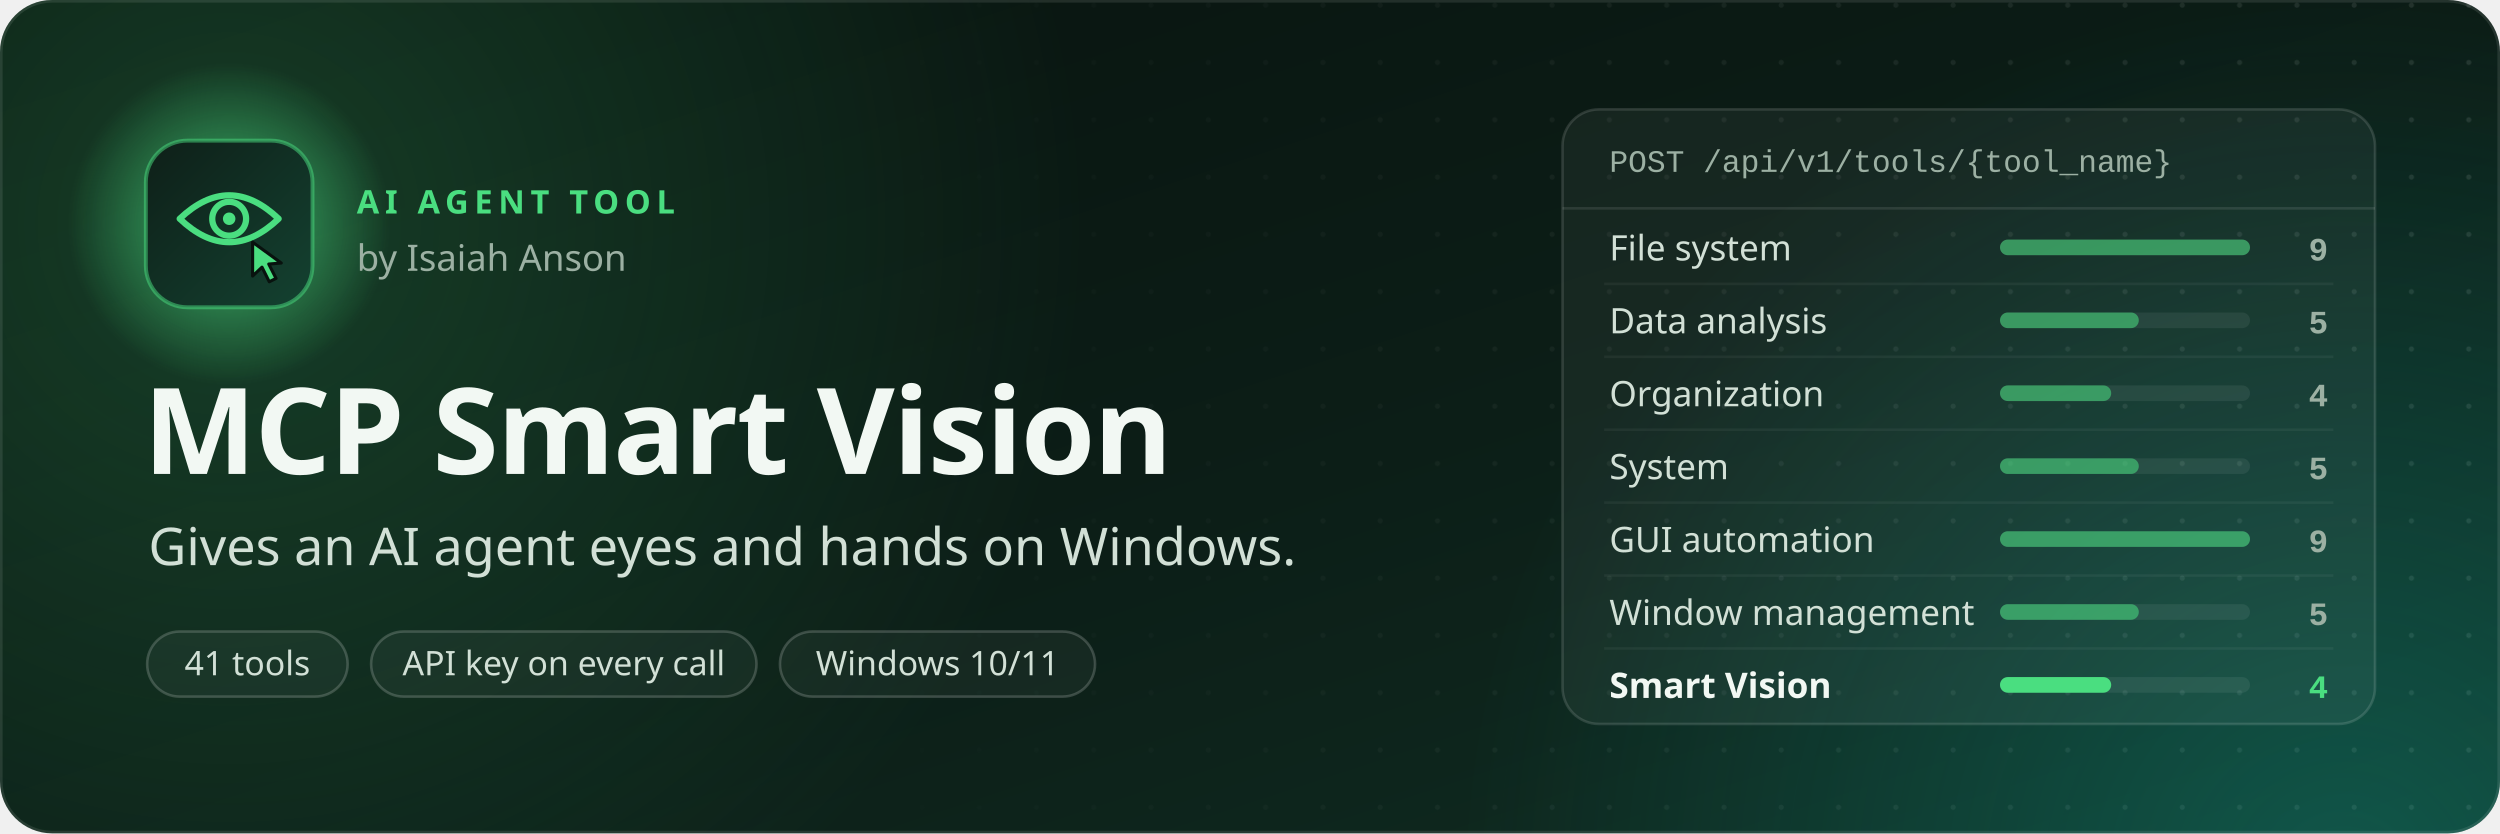
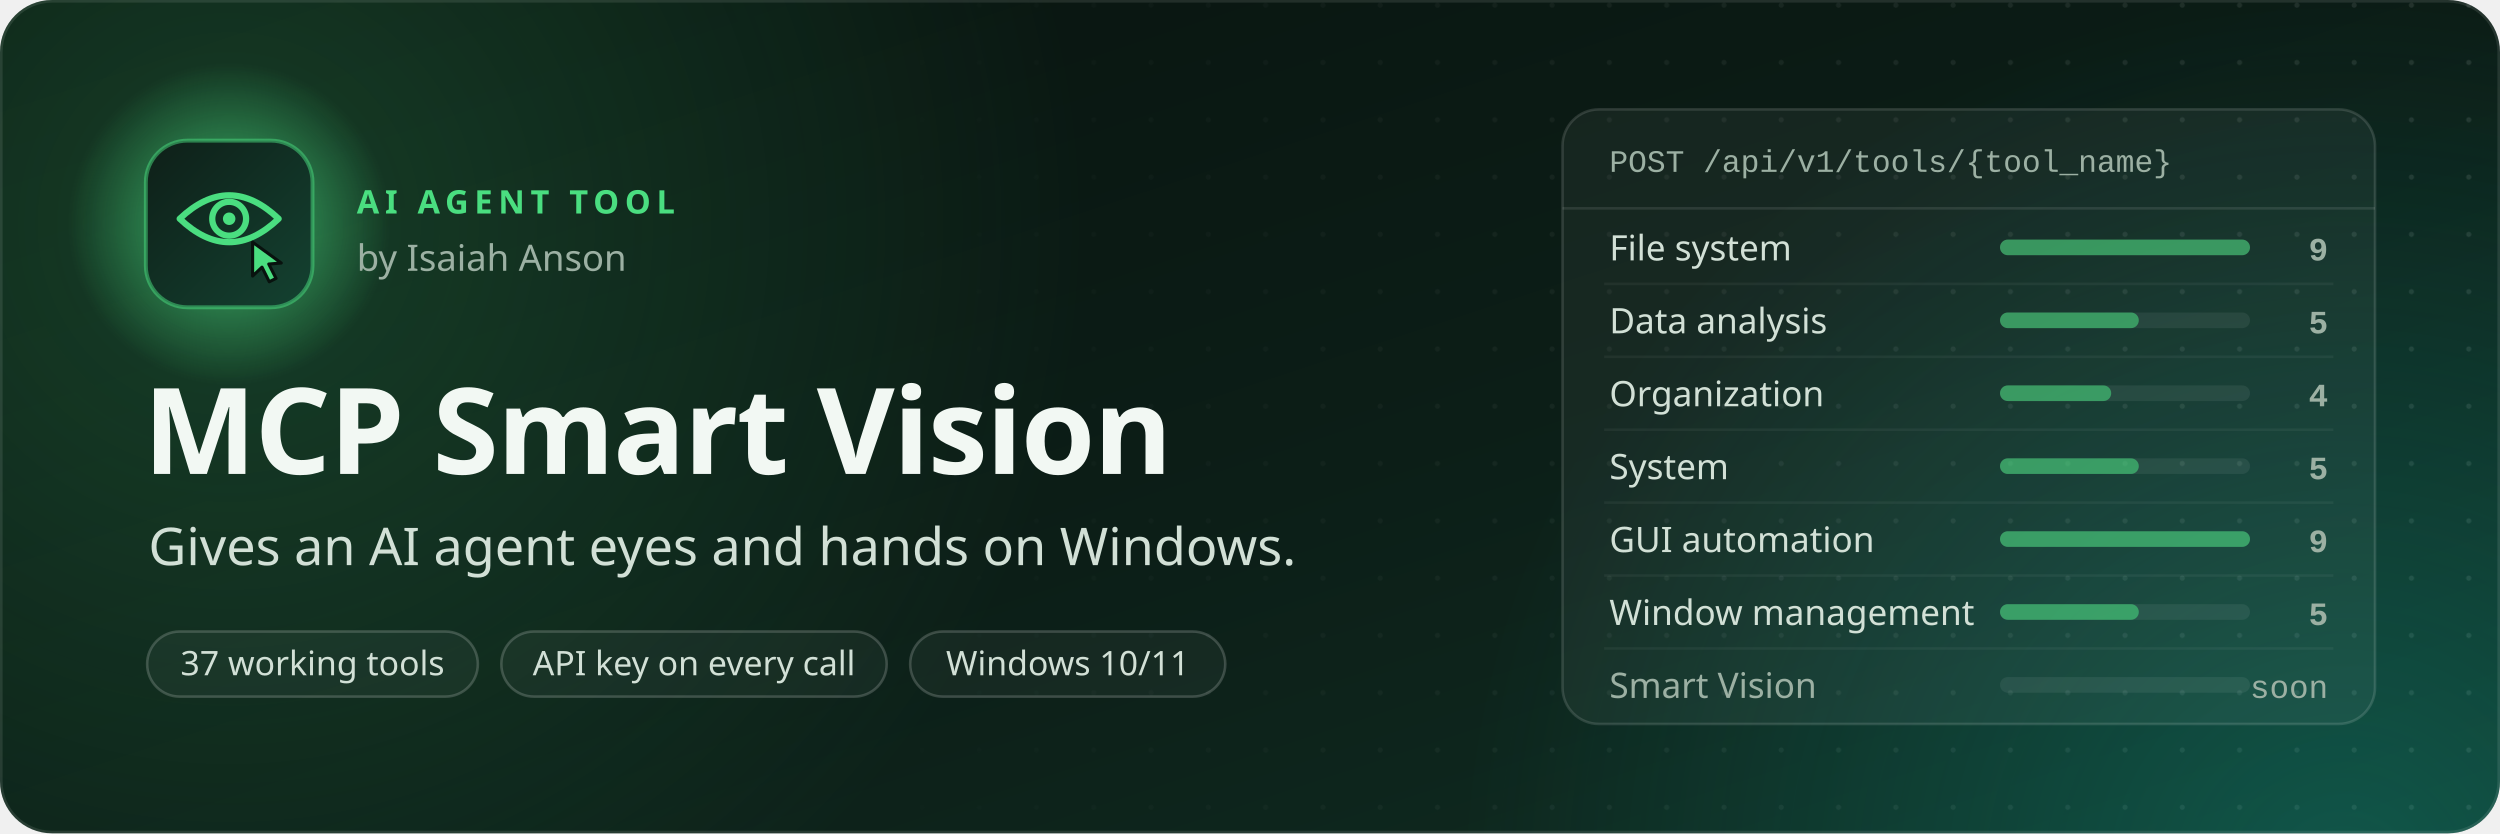
- <svg xmlns="http://www.w3.org/2000/svg" viewBox="0 0 960 320" width="960" height="320" role="img" aria-label="MCP Smart Vision, an AI agent tool by Isaiah Anson. Gives an AI agent eyes and hands on Windows. 41 tools, API key on every call, Windows 10/11.">
+ <svg xmlns="http://www.w3.org/2000/svg" viewBox="0 0 960 320" width="960" height="320" role="img" aria-label="MCP Smart Vision, an AI agent tool by Isaiah Anson. Gives an AI agent eyes and hands on Windows. 37 working tools, API key on every call, Windows 10/11.">
  <style>
@keyframes in{from{opacity:0}to{opacity:1}}
@keyframes lit{from{opacity:.3}to{opacity:1}}
@keyframes rise{from{opacity:0;transform:translateY(6px)}to{opacity:1;transform:translateY(0)}}
@keyframes pulse{0%,100%{opacity:.5}50%{opacity:1}}
@keyframes grow{from{transform:scaleX(0)}to{transform:scaleX(1)}}
.in{animation:in .45s ease both}
.lit{animation:lit .45s ease both}
.chip{animation:rise .5s ease 1.9s both}
.halo{animation:pulse 3.4s ease-in-out infinite}
.beat{animation:pulse 2.4s ease-in-out infinite}
.grow{transform-box:fill-box;transform-origin:0 50%;animation:grow .7s cubic-bezier(.3,.7,.2,1) both}
@media (prefers-reduced-motion:reduce){.in,.lit,.chip,.halo,.beat,.grow{animation:none}}
</style>
  <defs>
    <linearGradient id="bg" x1="0" y1="0" x2="1" y2="1">
      <stop offset="0" stop-color="#08120e" />
      <stop offset="0.55" stop-color="#0c1e17" />
      <stop offset="1" stop-color="#0f2e23" />
    </linearGradient>
    <linearGradient id="tile" x1="0" y1="0" x2="1" y2="1">
      <stop offset="0" stop-color="#0e1f18" />
      <stop offset="1" stop-color="#144231" />
    </linearGradient>
    <radialGradient id="g1" cx="88" cy="86" r="330" gradientUnits="userSpaceOnUse">
      <stop offset="0" stop-color="#4ade80" stop-opacity="0.2" />
      <stop offset="1" stop-color="#4ade80" stop-opacity="0" />
    </radialGradient>
    <radialGradient id="g2" cx="900" cy="340" r="340" gradientUnits="userSpaceOnUse">
      <stop offset="0" stop-color="#14b8a6" stop-opacity="0.3" />
      <stop offset="1" stop-color="#14b8a6" stop-opacity="0" />
    </radialGradient>
    <radialGradient id="halo" cx="88" cy="86" r="62" gradientUnits="userSpaceOnUse">
      <stop offset="0.45" stop-color="#4ade80" stop-opacity="0.42" />
      <stop offset="1" stop-color="#4ade80" stop-opacity="0" />
    </radialGradient>
    <pattern id="dots" width="22" height="22" patternUnits="userSpaceOnUse">
      <circle cx="2" cy="2" r="1" fill="#ffffff" fill-opacity="0.5" />
    </pattern>
    <linearGradient id="fade" x1="0" y1="0" x2="1" y2="0">
      <stop offset="0.35" stop-color="#ffffff" stop-opacity="0" />
      <stop offset="1" stop-color="#ffffff" stop-opacity="0.2" />
    </linearGradient>
    <mask id="m">
      <rect width="960" height="320" fill="url(#fade)" />
    </mask>
    <clipPath id="clip">
      <rect width="960" height="320" rx="20" />
    </clipPath>
  </defs>
  <g clip-path="url(#clip)">
    <rect width="960" height="320" fill="url(#bg)" />
    <rect width="960" height="320" fill="url(#dots)" mask="url(#m)" />
    <rect width="960" height="320" fill="url(#g1)" />
    <rect width="960" height="320" fill="url(#g2)" />
  </g>
  <rect x="0.5" y="0.5" width="959" height="319" rx="19.5" fill="none" stroke="#ffffff" stroke-opacity="0.1" />
  <g font-family="-apple-system, BlinkMacSystemFont, 'Segoe UI', 'Noto Sans', Helvetica, Arial, sans-serif">
    <circle class="halo" cx="88" cy="86" r="62" fill="url(#halo)" />
    <rect x="56" y="54" width="64" height="64" rx="16" fill="url(#tile)" stroke="#4ade80" stroke-opacity="0.5" stroke-width="1.5" />
    <g fill="none" stroke="#4ade80" stroke-width="2.4" stroke-linecap="round" stroke-linejoin="round">
      <path d="M69 84 Q88 66 107 84 Q88 102 69 84 Z" />
      <circle cx="88" cy="84" r="6.5" />
      <circle cx="88" cy="84" r="2.4" fill="#4ade80" stroke="none" />
      <path d="M97 93 v13 l3.6 -3.4 l2.8 5.6 l2.6 -1.3 l-2.8 -5.5 l4.8 -0.4 Z" fill="#4ade80" stroke="#08120e" stroke-width="1.2" />
    </g>
    <text x="137" y="82" font-size="12.5" font-weight="700" letter-spacing="2.2" fill="#4ade80">AI AGENT TOOL</text>
    <text x="137" y="104" font-size="14" fill="#9cb0a3">by Isaiah Anson</text>
    <text x="55" y="182" font-size="46" font-weight="700" letter-spacing="-0.6" fill="#f2f8f3">MCP Smart Vision</text>
    <text x="57" y="217" font-size="20" fill="#d2e0d6">Gives an AI agent eyes and hands on Windows.</text>
-     <rect x="56.5" y="242.5" width="77" height="25" rx="12.5" fill="#ffffff" fill-opacity="0.04" stroke="#ffffff" stroke-opacity="0.18" />
-     <text x="95" y="259.3" font-size="13" fill="#d2e0d6" text-anchor="middle">41 tools</text>
-     <rect x="142.5" y="242.5" width="148" height="25" rx="12.5" fill="#ffffff" fill-opacity="0.04" stroke="#ffffff" stroke-opacity="0.18" />
-     <text x="216.5" y="259.3" font-size="13" fill="#d2e0d6" text-anchor="middle">API key on every call</text>
-     <rect x="299.5" y="242.5" width="121" height="25" rx="12.5" fill="#ffffff" fill-opacity="0.04" stroke="#ffffff" stroke-opacity="0.18" />
-     <text x="360" y="259.3" font-size="13" fill="#d2e0d6" text-anchor="middle">Windows 10/11</text>
+     <rect x="56.5" y="242.5" width="127" height="25" rx="12.5" fill="#ffffff" fill-opacity="0.04" stroke="#ffffff" stroke-opacity="0.18" />
+     <text x="120" y="259.3" font-size="13" fill="#d2e0d6" text-anchor="middle">37 working tools</text>
+     <rect x="192.5" y="242.5" width="148" height="25" rx="12.5" fill="#ffffff" fill-opacity="0.04" stroke="#ffffff" stroke-opacity="0.18" />
+     <text x="266.5" y="259.3" font-size="13" fill="#d2e0d6" text-anchor="middle">API key on every call</text>
+     <rect x="349.5" y="242.5" width="121" height="25" rx="12.5" fill="#ffffff" fill-opacity="0.04" stroke="#ffffff" stroke-opacity="0.18" />
+     <text x="410" y="259.3" font-size="13" fill="#d2e0d6" text-anchor="middle">Windows 10/11</text>
    <rect x="600" y="42" width="312" height="236" rx="14" fill="#ffffff" fill-opacity="0.05" stroke="#ffffff" stroke-opacity="0.13" />
    <text x="618" y="66" font-family="ui-monospace, SFMono-Regular, 'SF Mono', Menlo, Consolas, 'Liberation Mono', monospace" font-size="12" fill="#9cb0a3">POST /api/v1/tools/{tool_name}</text>
    <path d="M600 80 H912" stroke="#ffffff" stroke-opacity="0.1" />
    <text x="618" y="100" font-size="13.5" fill="#d2e0d6">File system</text>
    <rect x="768" y="92" width="96" height="6" rx="3" fill="#ffffff" fill-opacity="0.07" />
    <rect class="grow" style="animation-delay:0.50s" x="768" y="92" width="96.0" height="6" rx="3" fill="#4ade80" fill-opacity="0.55" />
    <text x="894" y="100" font-family="ui-monospace, SFMono-Regular, 'SF Mono', Menlo, Consolas, 'Liberation Mono', monospace" font-size="12.5" font-weight="700" fill="#9cb0a3" text-anchor="end">9</text>
    <path d="M616 109 H896" stroke="#ffffff" stroke-opacity="0.05" />
    <text x="618" y="128" font-size="13.5" fill="#d2e0d6">Data analysis</text>
    <rect x="768" y="120" width="96" height="6" rx="3" fill="#ffffff" fill-opacity="0.07" />
    <rect class="grow" style="animation-delay:0.62s" x="768" y="120" width="53.3" height="6" rx="3" fill="#4ade80" fill-opacity="0.55" />
    <text x="894" y="128" font-family="ui-monospace, SFMono-Regular, 'SF Mono', Menlo, Consolas, 'Liberation Mono', monospace" font-size="12.5" font-weight="700" fill="#9cb0a3" text-anchor="end">5</text>
    <path d="M616 137 H896" stroke="#ffffff" stroke-opacity="0.05" />
    <text x="618" y="156" font-size="13.5" fill="#d2e0d6">Organization</text>
    <rect x="768" y="148" width="96" height="6" rx="3" fill="#ffffff" fill-opacity="0.07" />
    <rect class="grow" style="animation-delay:0.74s" x="768" y="148" width="42.7" height="6" rx="3" fill="#4ade80" fill-opacity="0.55" />
    <text x="894" y="156" font-family="ui-monospace, SFMono-Regular, 'SF Mono', Menlo, Consolas, 'Liberation Mono', monospace" font-size="12.5" font-weight="700" fill="#9cb0a3" text-anchor="end">4</text>
    <path d="M616 165 H896" stroke="#ffffff" stroke-opacity="0.05" />
    <text x="618" y="184" font-size="13.5" fill="#d2e0d6">System</text>
    <rect x="768" y="176" width="96" height="6" rx="3" fill="#ffffff" fill-opacity="0.07" />
    <rect class="grow" style="animation-delay:0.86s" x="768" y="176" width="53.3" height="6" rx="3" fill="#4ade80" fill-opacity="0.55" />
    <text x="894" y="184" font-family="ui-monospace, SFMono-Regular, 'SF Mono', Menlo, Consolas, 'Liberation Mono', monospace" font-size="12.5" font-weight="700" fill="#9cb0a3" text-anchor="end">5</text>
    <path d="M616 193 H896" stroke="#ffffff" stroke-opacity="0.05" />
    <text x="618" y="212" font-size="13.5" fill="#d2e0d6">GUI automation</text>
    <rect x="768" y="204" width="96" height="6" rx="3" fill="#ffffff" fill-opacity="0.07" />
    <rect class="grow" style="animation-delay:0.98s" x="768" y="204" width="96.0" height="6" rx="3" fill="#4ade80" fill-opacity="0.55" />
    <text x="894" y="212" font-family="ui-monospace, SFMono-Regular, 'SF Mono', Menlo, Consolas, 'Liberation Mono', monospace" font-size="12.5" font-weight="700" fill="#9cb0a3" text-anchor="end">9</text>
    <path d="M616 221 H896" stroke="#ffffff" stroke-opacity="0.05" />
    <text x="618" y="240" font-size="13.5" fill="#d2e0d6">Window management</text>
    <rect x="768" y="232" width="96" height="6" rx="3" fill="#ffffff" fill-opacity="0.07" />
    <rect class="grow" style="animation-delay:1.10s" x="768" y="232" width="53.3" height="6" rx="3" fill="#4ade80" fill-opacity="0.55" />
    <text x="894" y="240" font-family="ui-monospace, SFMono-Regular, 'SF Mono', Menlo, Consolas, 'Liberation Mono', monospace" font-size="12.5" font-weight="700" fill="#9cb0a3" text-anchor="end">5</text>
    <path d="M616 249 H896" stroke="#ffffff" stroke-opacity="0.05" />
-     <text x="618" y="268" font-size="13.5" font-weight="600" fill="#f2f8f3">Smart Vision</text>
+     <text x="618" y="268" font-size="13.5" fill="#9cb0a3">Smart Vision</text>
    <rect x="768" y="260" width="96" height="6" rx="3" fill="#ffffff" fill-opacity="0.07" />
-     <rect class="grow" style="animation-delay:1.22s" x="768" y="260" width="42.7" height="6" rx="3" fill="#4ade80" fill-opacity="1" />
-     <text x="894" y="268" font-family="ui-monospace, SFMono-Regular, 'SF Mono', Menlo, Consolas, 'Liberation Mono', monospace" font-size="12.5" font-weight="700" fill="#4ade80" text-anchor="end">4</text>
+     <rect class="grow" style="animation-delay:1.22s" x="768" y="260" width="0.0" height="6" rx="3" fill="#4ade80" fill-opacity="0.55" />
+     <text x="894" y="268" font-family="ui-monospace, SFMono-Regular, 'SF Mono', Menlo, Consolas, 'Liberation Mono', monospace" font-size="12.5" fill="#9cb0a3" text-anchor="end">soon</text>
  </g>
</svg>
